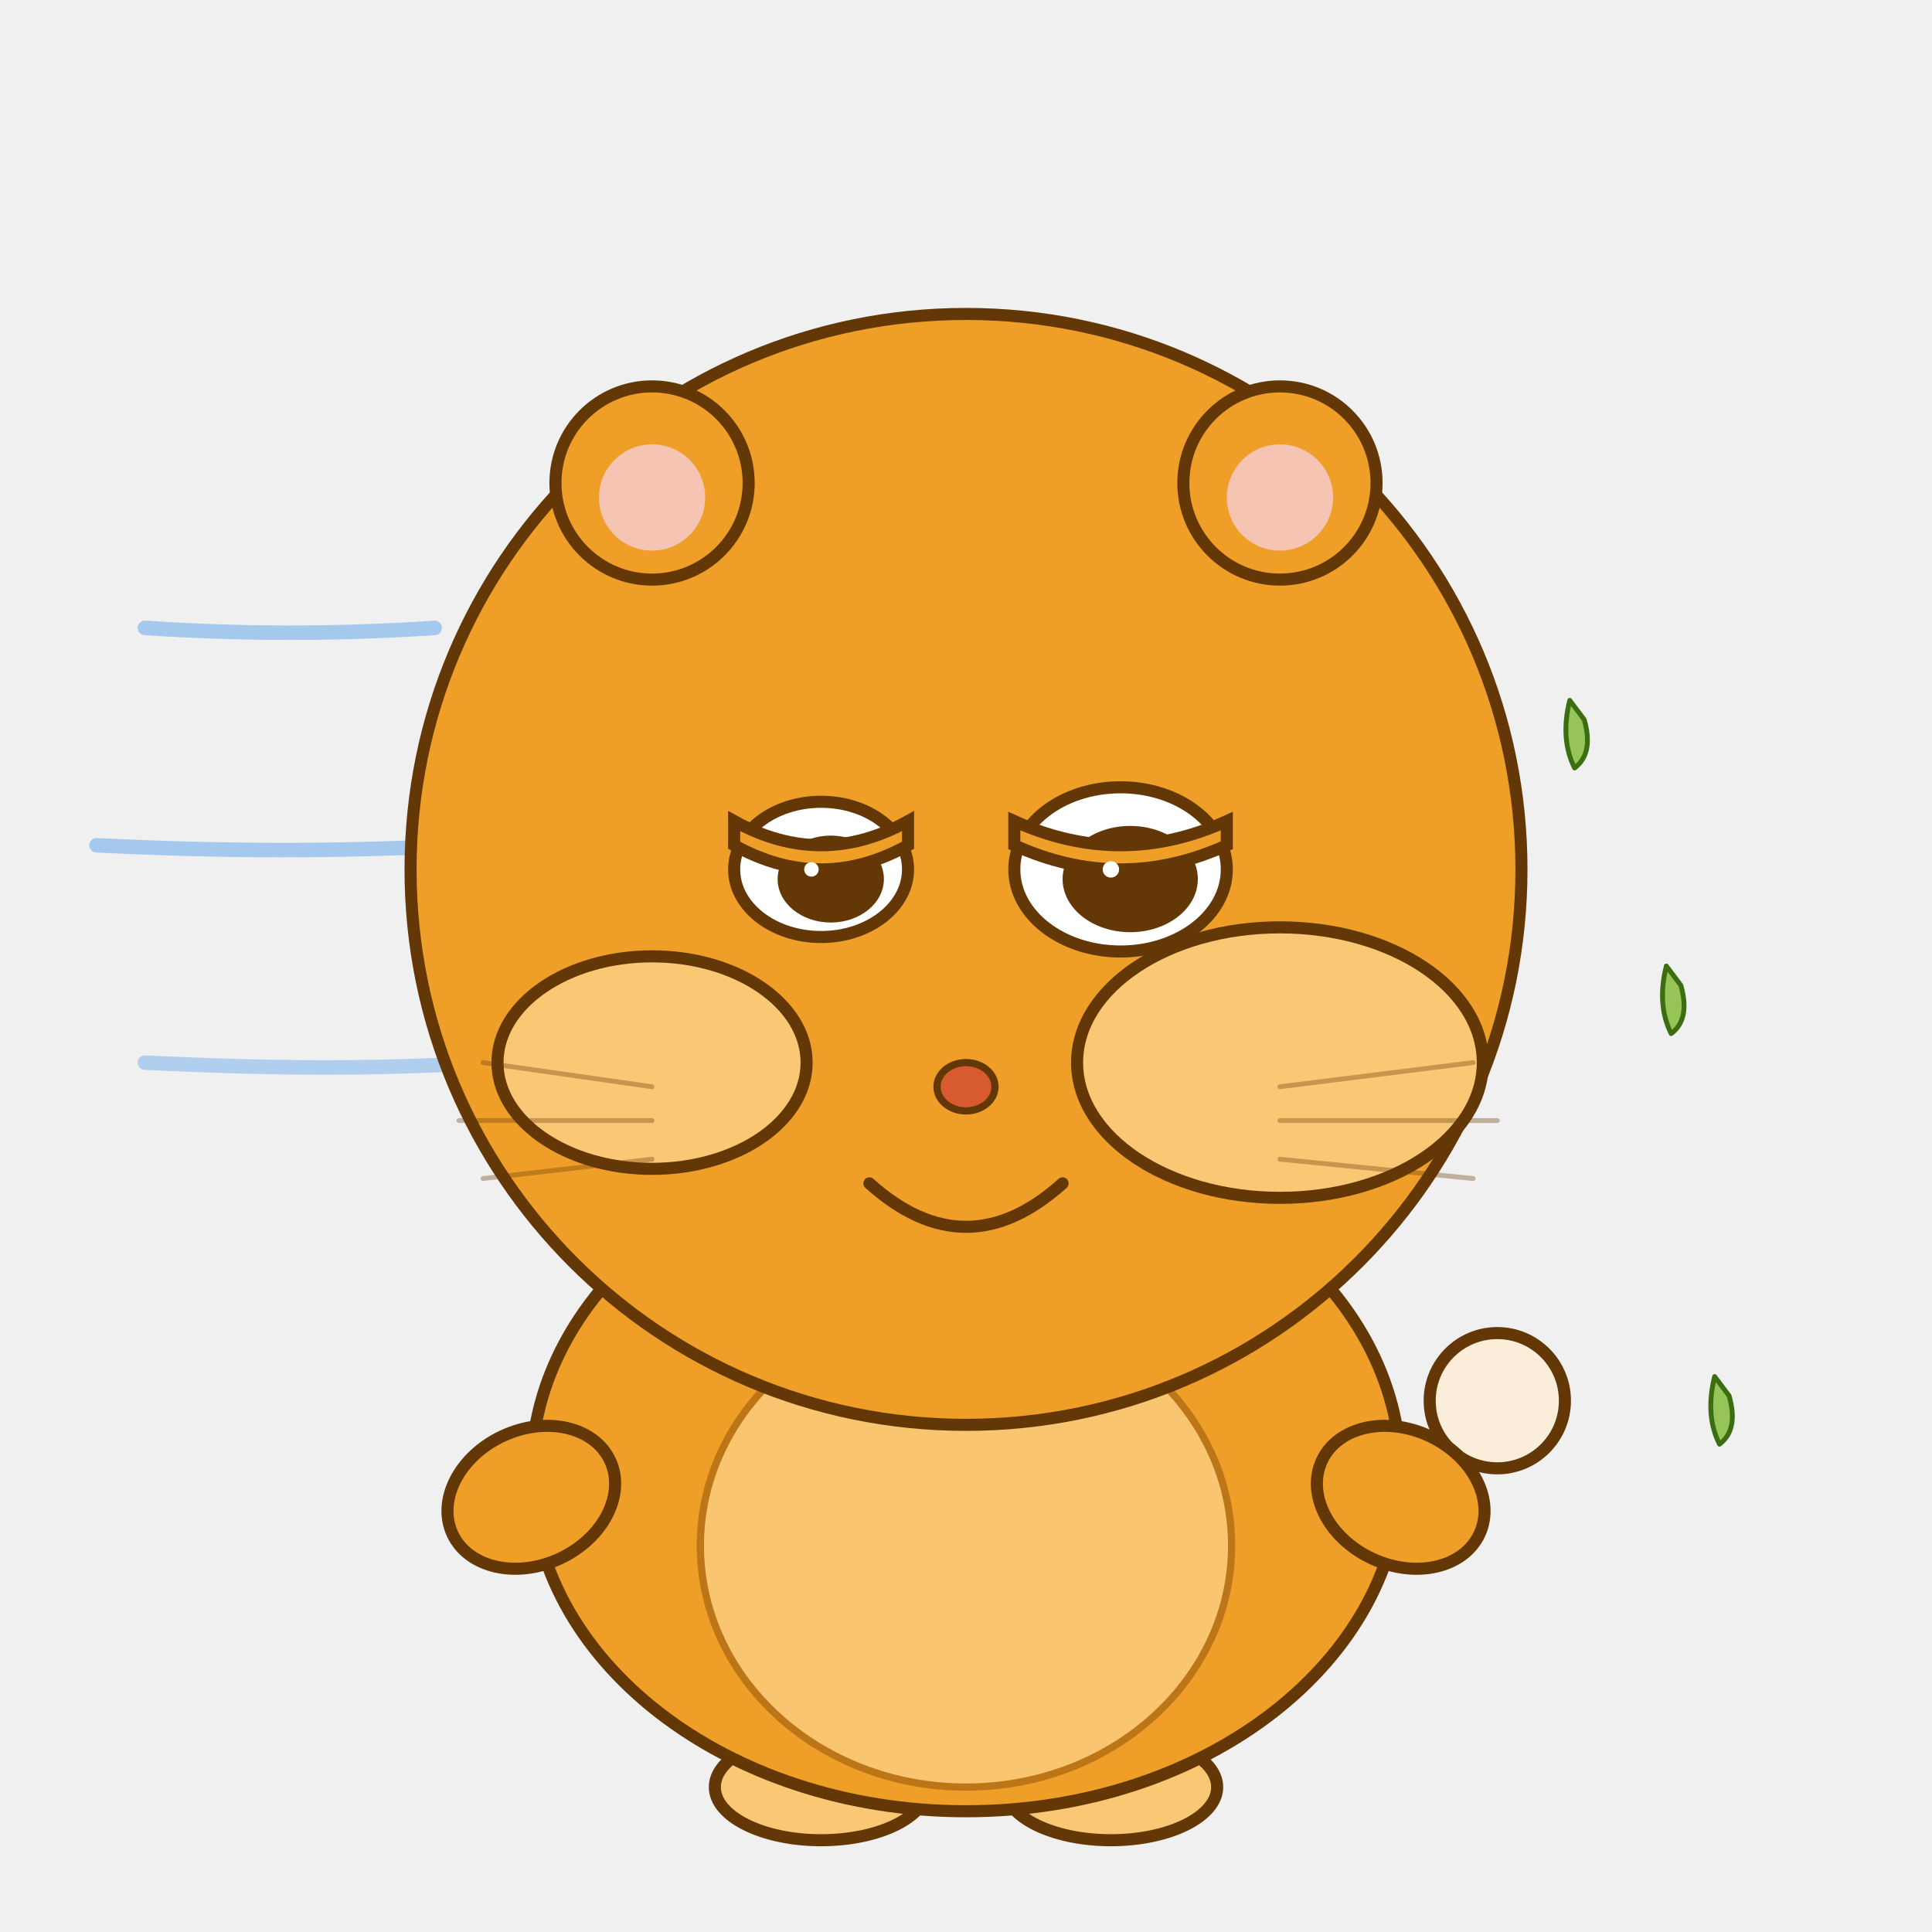
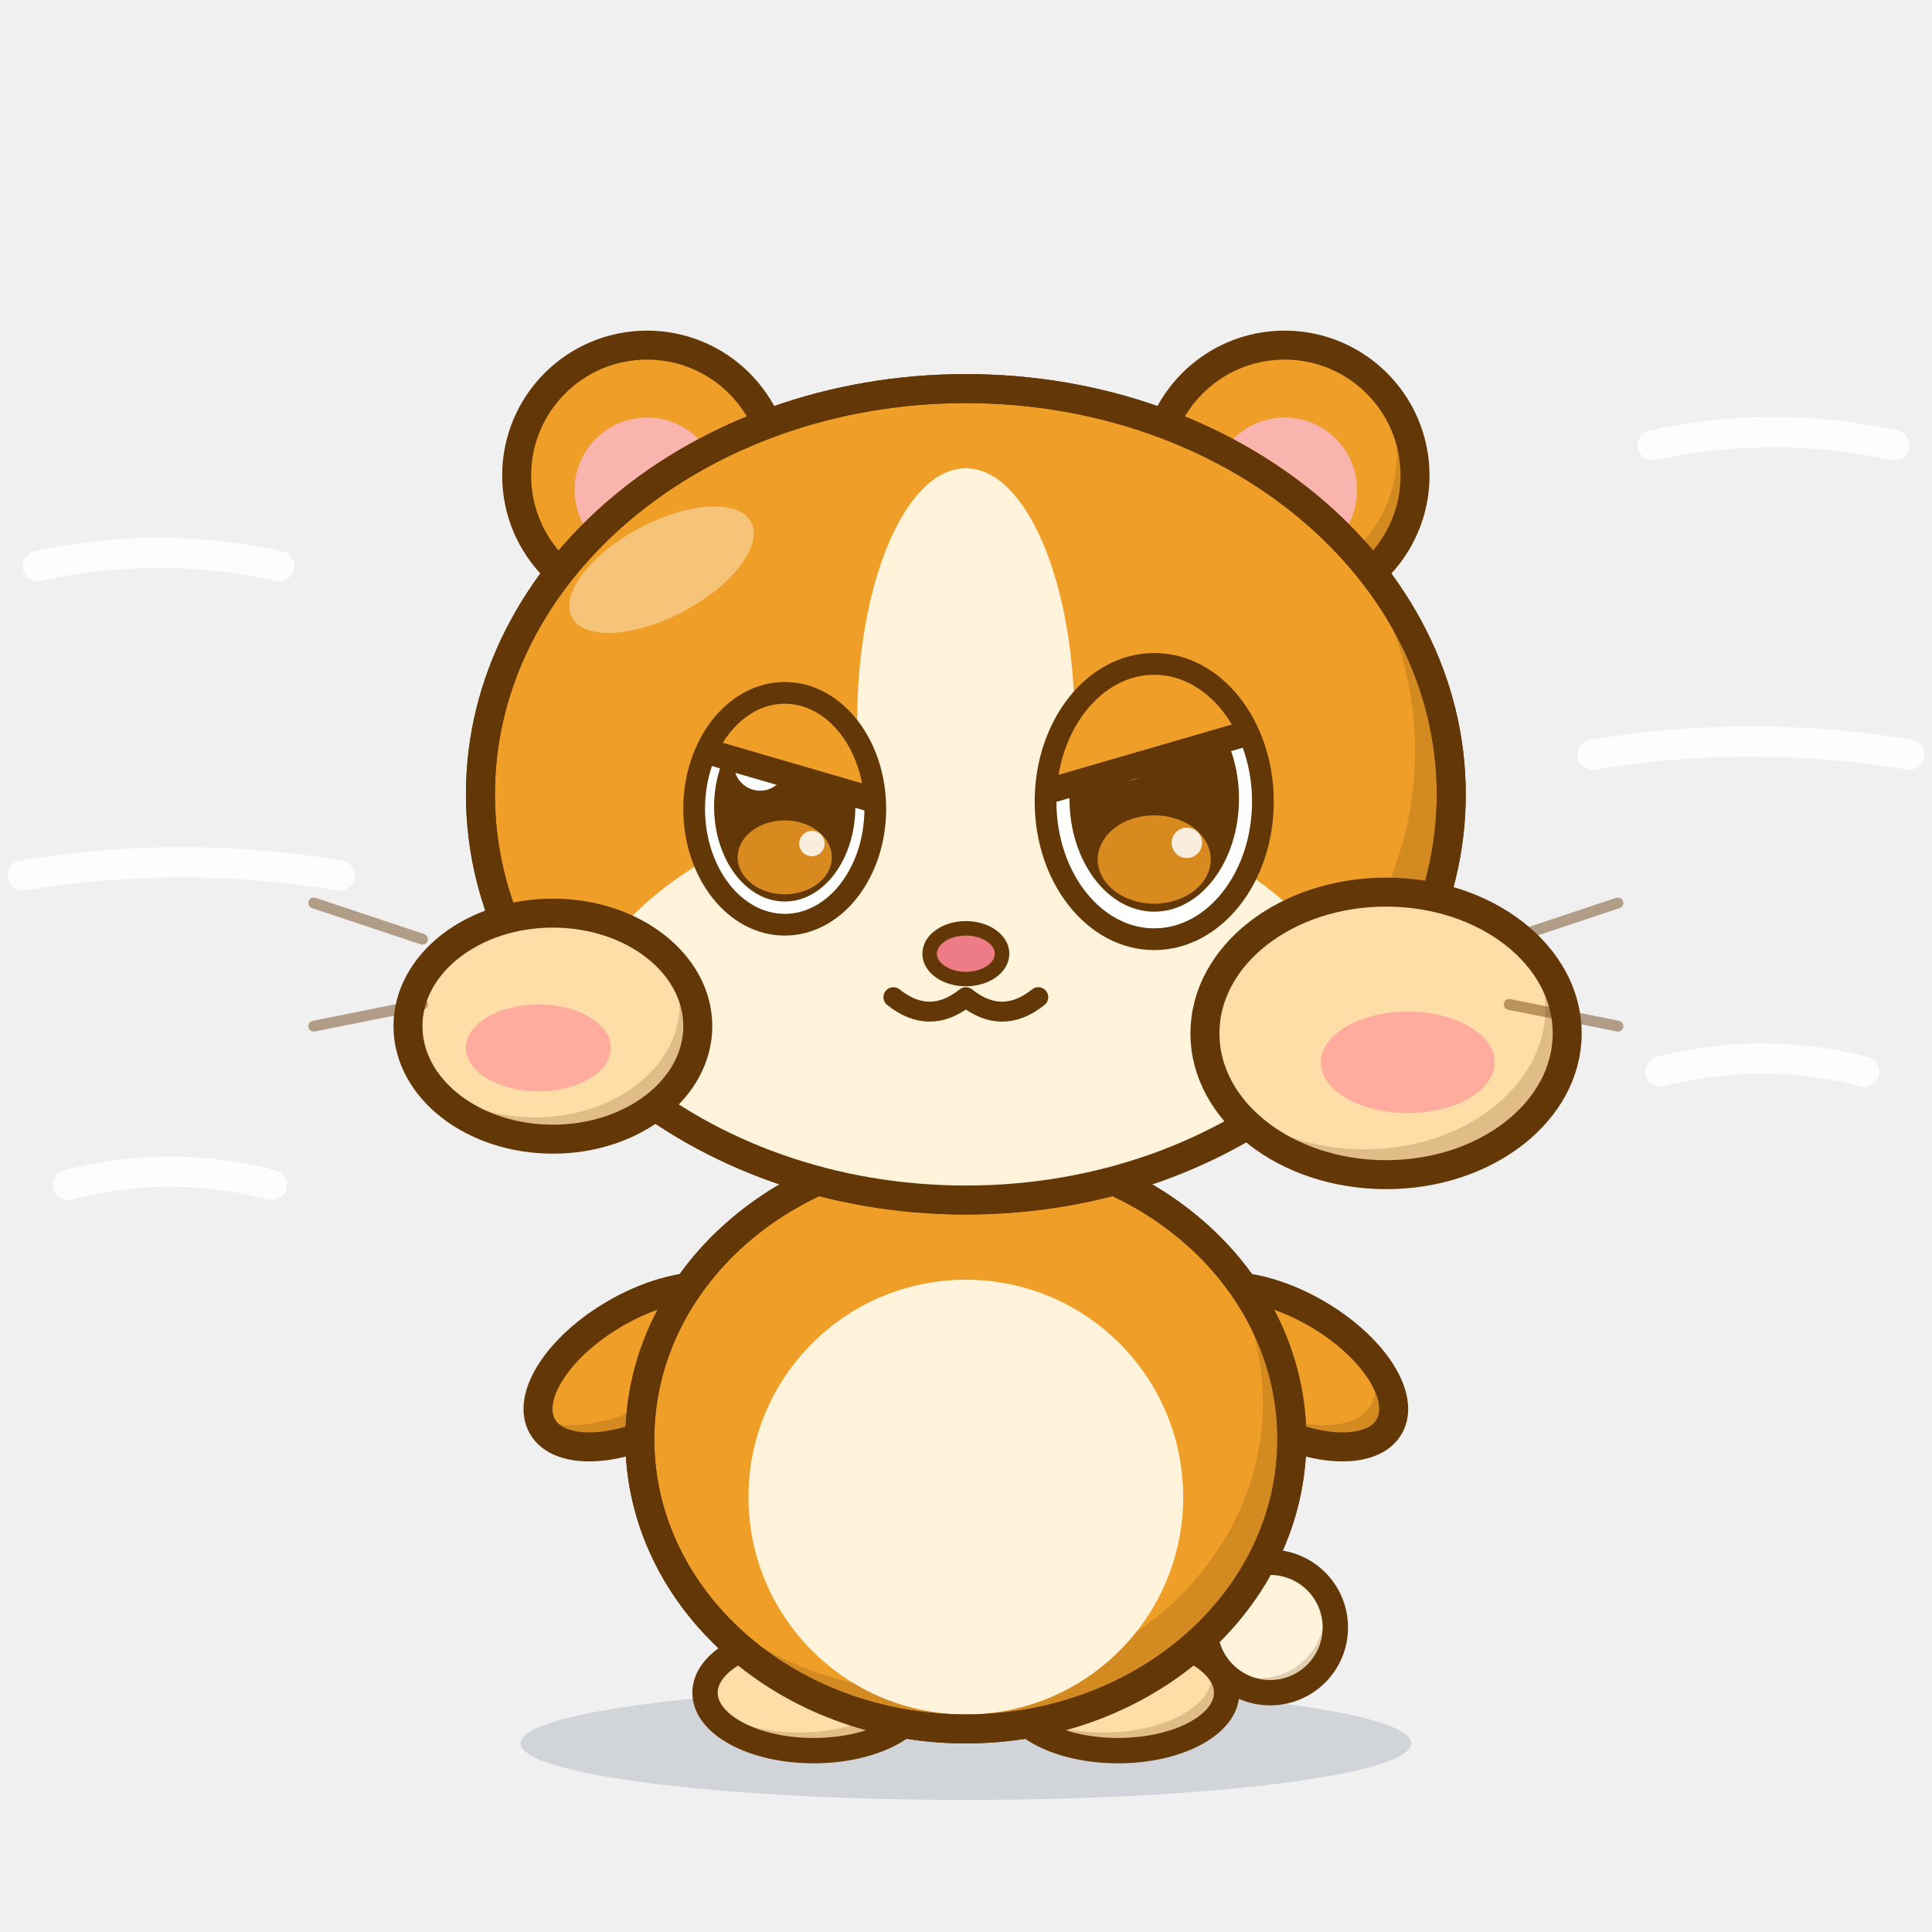
- <svg xmlns="http://www.w3.org/2000/svg" viewBox="0 0 400 400" fill="none">
-   <path d="M30 130 Q60 132 90 130" stroke="#85B7EB" stroke-width="3" fill="none" stroke-linecap="round" opacity="0.7" />
-   <path d="M20 175 Q60 177 95 175" stroke="#85B7EB" stroke-width="3" fill="none" stroke-linecap="round" opacity="0.7" />
-   <path d="M30 220 Q70 222 100 220" stroke="#85B7EB" stroke-width="3" fill="none" stroke-linecap="round" opacity="0.6" />
-   <path d="M325 145 Q323 153 326 159 Q330 156 328 149 Z" fill="#97C459" stroke="#3B6D11" stroke-width="1" stroke-linejoin="round" />
-   <path d="M345 200 Q343 208 346 214 Q350 211 348 204 Z" fill="#97C459" stroke="#3B6D11" stroke-width="1" stroke-linejoin="round" />
-   <path d="M355 285 Q353 293 356 299 Q360 296 358 289 Z" fill="#97C459" stroke="#3B6D11" stroke-width="1" stroke-linejoin="round" />
-   <circle cx="310" cy="290" r="14" fill="#FAEEDA" stroke="#633806" stroke-width="2.5" />
-   <ellipse cx="170" cy="370" rx="22" ry="11" fill="#FAC775" stroke="#633806" stroke-width="2.5" />
-   <ellipse cx="230" cy="370" rx="22" ry="11" fill="#FAC775" stroke="#633806" stroke-width="2.5" />
-   <ellipse cx="200" cy="305" rx="90" ry="70" fill="#EF9F27" stroke="#633806" stroke-width="2.5" />
-   <ellipse cx="200" cy="320" rx="55" ry="50" fill="#FAC775" stroke="#BA7517" stroke-width="1.5" opacity="0.95" />
-   <ellipse cx="110" cy="310" rx="18" ry="14" fill="#EF9F27" stroke="#633806" stroke-width="2.5" transform="rotate(-25 110 310)" />
-   <ellipse cx="290" cy="310" rx="18" ry="14" fill="#EF9F27" stroke="#633806" stroke-width="2.5" transform="rotate(25 290 310)" />
-   <circle cx="200" cy="180" r="115" fill="#EF9F27" stroke="#633806" stroke-width="2.5" />
-   <circle cx="135" cy="100" r="20" fill="#EF9F27" stroke="#633806" stroke-width="2.5" />
-   <circle cx="265" cy="100" r="20" fill="#EF9F27" stroke="#633806" stroke-width="2.5" />
-   <circle cx="135" cy="103" r="11" fill="#F5C4B3" />
-   <circle cx="265" cy="103" r="11" fill="#F5C4B3" />
-   <ellipse cx="135" cy="220" rx="32" ry="22" fill="#FAC775" stroke="#633806" stroke-width="2.5" />
-   <ellipse cx="265" cy="220" rx="42" ry="28" fill="#FAC775" stroke="#633806" stroke-width="2.5" />
-   <ellipse cx="170" cy="180" rx="18" ry="14" fill="#FFFFFF" stroke="#633806" stroke-width="2.5" />
-   <ellipse cx="232" cy="180" rx="22" ry="17" fill="#FFFFFF" stroke="#633806" stroke-width="2.5" />
-   <ellipse cx="172" cy="182" rx="11" ry="9" fill="#633806" />
-   <ellipse cx="234" cy="182" rx="14" ry="11" fill="#633806" />
-   <path d="M152 170 Q170 180 188 170 L188 175 Q170 185 152 175 Z" fill="#EF9F27" stroke="#633806" stroke-width="2.5" />
-   <path d="M210 170 Q232 180 254 170 L254 175 Q232 185 210 175 Z" fill="#EF9F27" stroke="#633806" stroke-width="2.5" />
-   <circle cx="168" cy="180" r="1.5" fill="#FFFFFF" />
-   <circle cx="230" cy="180" r="1.7" fill="#FFFFFF" />
-   <ellipse cx="200" cy="225" rx="6" ry="5" fill="#D85A30" stroke="#633806" stroke-width="1.5" />
-   <path d="M180 245 Q200 263 220 245" stroke="#633806" stroke-width="2.5" fill="none" stroke-linecap="round" />
-   <line x1="100" y1="220" x2="135" y2="225" stroke="#633806" stroke-width="1" opacity="0.35" stroke-linecap="round" />
-   <line x1="95" y1="232" x2="135" y2="232" stroke="#633806" stroke-width="1" opacity="0.35" stroke-linecap="round" />
-   <line x1="100" y1="244" x2="135" y2="240" stroke="#633806" stroke-width="1" opacity="0.35" stroke-linecap="round" />
-   <line x1="265" y1="225" x2="305" y2="220" stroke="#633806" stroke-width="1" opacity="0.35" stroke-linecap="round" />
-   <line x1="265" y1="232" x2="310" y2="232" stroke="#633806" stroke-width="1" opacity="0.35" stroke-linecap="round" />
-   <line x1="265" y1="240" x2="305" y2="244" stroke="#633806" stroke-width="1" opacity="0.35" stroke-linecap="round" />
+ <svg xmlns="http://www.w3.org/2000/svg" viewBox="0 0 512 512" fill="none">
+   <ellipse cx="256" cy="462" rx="118" ry="15" fill="#0B2B4A" opacity="0.14" />
+   <g transform="translate(10.2 18.5) scale(0.96)">
+     <clipPath id="c1">
+       <circle cx="340" cy="430" r="18" />
+     </clipPath>
+     <circle cx="340" cy="430" r="18" fill="#E0CEB1" />
+     <g clip-path="url(#c1)">
+       <g transform="translate(-3 -4)">
+         <circle cx="340" cy="430" r="18" fill="#FFF3DC" />
+       </g>
+     </g>
+     <circle cx="340" cy="430" r="18" fill="none" stroke="#633806" stroke-width="7" stroke-linecap="round" stroke-linejoin="round" />
+     <clipPath id="c2">
+       <ellipse cx="214" cy="448" rx="30" ry="16" />
+     </clipPath>
+     <ellipse cx="214" cy="448" rx="30" ry="16" fill="#E0BC86" />
+     <g clip-path="url(#c2)">
+       <g transform="translate(-4 -5)">
+         <ellipse cx="214" cy="448" rx="30" ry="16" fill="#FFDDA6" />
+       </g>
+     </g>
+     <ellipse cx="214" cy="448" rx="30" ry="16" fill="none" stroke="#633806" stroke-width="7" stroke-linecap="round" stroke-linejoin="round" />
+     <clipPath id="c3">
+       <ellipse cx="298" cy="448" rx="30" ry="16" />
+     </clipPath>
+     <ellipse cx="298" cy="448" rx="30" ry="16" fill="#E0BC86" />
+     <g clip-path="url(#c3)">
+       <g transform="translate(-4 -5)">
+         <ellipse cx="298" cy="448" rx="30" ry="16" fill="#FFDDA6" />
+       </g>
+     </g>
+     <ellipse cx="298" cy="448" rx="30" ry="16" fill="none" stroke="#633806" stroke-width="7" stroke-linecap="round" stroke-linejoin="round" />
+     <clipPath id="c4">
+       <ellipse cx="167.8" cy="358" rx="17" ry="33.1" transform="rotate(60 167.8 358)" />
+     </clipPath>
+     <ellipse cx="167.8" cy="358" rx="17" ry="33.1" transform="rotate(60 167.8 358)" fill="#D38A20" />
+     <g clip-path="url(#c4)">
+       <g transform="translate(-5 -6)">
+         <ellipse cx="167.8" cy="358" rx="17" ry="33.1" transform="rotate(60 167.8 358)" fill="#EF9F27" />
+       </g>
+     </g>
+     <ellipse cx="167.8" cy="358" rx="17" ry="33.1" transform="rotate(60 167.8 358)" fill="none" stroke="#633806" stroke-width="8" stroke-linecap="round" stroke-linejoin="round" />
+     <clipPath id="c5">
+       <ellipse cx="344.2" cy="358" rx="17" ry="33.1" transform="rotate(-60 344.2 358)" />
+     </clipPath>
+     <ellipse cx="344.2" cy="358" rx="17" ry="33.1" transform="rotate(-60 344.2 358)" fill="#D38A20" />
+     <g clip-path="url(#c5)">
+       <g transform="translate(-5 -6)">
+         <ellipse cx="344.2" cy="358" rx="17" ry="33.1" transform="rotate(-60 344.2 358)" fill="#EF9F27" />
+       </g>
+     </g>
+     <ellipse cx="344.2" cy="358" rx="17" ry="33.1" transform="rotate(-60 344.2 358)" fill="none" stroke="#633806" stroke-width="8" stroke-linecap="round" stroke-linejoin="round" />
+     <clipPath id="c6">
+       <ellipse cx="256" cy="378" rx="90" ry="80" />
+     </clipPath>
+     <ellipse cx="256" cy="378" rx="90" ry="80" fill="#D38A20" />
+     <g clip-path="url(#c6)">
+       <g transform="translate(-8 -10)">
+         <ellipse cx="256" cy="378" rx="90" ry="80" fill="#EF9F27" />
+       </g>
+     </g>
+     <ellipse cx="256" cy="378" rx="90" ry="80" fill="none" stroke="#633806" stroke-width="8" stroke-linecap="round" stroke-linejoin="round" />
+     <clipPath id="c7">
+       <ellipse cx="256" cy="378" rx="90" ry="80" />
+     </clipPath>
+     <g clip-path="url(#c7)">
+       <ellipse cx="256" cy="394" rx="60" ry="60" fill="#FFF3DC" />
+     </g>
+     <ellipse cx="256" cy="378" rx="90" ry="80" fill="none" stroke="#633806" stroke-width="8" stroke-linecap="round" stroke-linejoin="round" />
+     <clipPath id="c8">
+       <circle cx="168" cy="112" r="36" />
+     </clipPath>
+     <circle cx="168" cy="112" r="36" fill="#D38A20" />
+     <g clip-path="url(#c8)">
+       <g transform="translate(-5 -6)">
+         <circle cx="168" cy="112" r="36" fill="#EF9F27" />
+       </g>
+     </g>
+     <circle cx="168" cy="112" r="36" fill="none" stroke="#633806" stroke-width="8" stroke-linecap="round" stroke-linejoin="round" />
+     <circle cx="168" cy="116" r="20" fill="#F9B4AE" />
+     <clipPath id="c9">
+       <circle cx="344" cy="112" r="36" />
+     </clipPath>
+     <circle cx="344" cy="112" r="36" fill="#D38A20" />
+     <g clip-path="url(#c9)">
+       <g transform="translate(-5 -6)">
+         <circle cx="344" cy="112" r="36" fill="#EF9F27" />
+       </g>
+     </g>
+     <circle cx="344" cy="112" r="36" fill="none" stroke="#633806" stroke-width="8" stroke-linecap="round" stroke-linejoin="round" />
+     <circle cx="344" cy="116" r="20" fill="#F9B4AE" />
+     <clipPath id="c10">
+       <ellipse cx="256" cy="200" rx="134" ry="112" />
+     </clipPath>
+     <ellipse cx="256" cy="200" rx="134" ry="112" fill="#D38A20" />
+     <g clip-path="url(#c10)">
+       <g transform="translate(-10 -12)">
+         <ellipse cx="256" cy="200" rx="134" ry="112" fill="#EF9F27" />
+       </g>
+     </g>
+     <ellipse cx="256" cy="200" rx="134" ry="112" fill="none" stroke="#633806" stroke-width="8" stroke-linecap="round" stroke-linejoin="round" />
+     <clipPath id="c11">
+       <ellipse cx="256" cy="200" rx="134" ry="112" />
+     </clipPath>
+     <g clip-path="url(#c11)">
+       <ellipse cx="256" cy="278" rx="112" ry="78" fill="#FFF3DC" />
+       <ellipse cx="256" cy="180" rx="30" ry="70" fill="#FFF3DC" />
+     </g>
+     <ellipse cx="256" cy="200" rx="134" ry="112" fill="none" stroke="#633806" stroke-width="8" stroke-linecap="round" stroke-linejoin="round" />
+     <ellipse cx="172" cy="138" rx="28" ry="13" transform="rotate(-28 172 138)" fill="#FFFFFF" opacity="0.38" />
+     <clipPath id="c12">
+       <ellipse cx="142" cy="264" rx="40" ry="31.2" />
+     </clipPath>
+     <ellipse cx="142" cy="264" rx="40" ry="31.2" fill="#E0BC86" />
+     <g clip-path="url(#c12)">
+       <g transform="translate(-5 -6)">
+         <ellipse cx="142" cy="264" rx="40" ry="31.2" fill="#FFDDA6" />
+       </g>
+     </g>
+     <ellipse cx="142" cy="264" rx="40" ry="31.2" fill="none" stroke="#633806" stroke-width="8" stroke-linecap="round" stroke-linejoin="round" />
+     <clipPath id="c13">
+       <ellipse cx="372" cy="266" rx="50" ry="39" />
+     </clipPath>
+     <ellipse cx="372" cy="266" rx="50" ry="39" fill="#E0BC86" />
+     <g clip-path="url(#c13)">
+       <g transform="translate(-6 -7)">
+         <ellipse cx="372" cy="266" rx="50" ry="39" fill="#FFDDA6" />
+       </g>
+     </g>
+     <ellipse cx="372" cy="266" rx="50" ry="39" fill="none" stroke="#633806" stroke-width="8" stroke-linecap="round" stroke-linejoin="round" />
+     <ellipse cx="138" cy="270" rx="20" ry="12" fill="#FF9C9C" opacity="0.75" />
+     <ellipse cx="378" cy="274" rx="24" ry="14" fill="#FF9C9C" opacity="0.75" />
+     <ellipse cx="206" cy="204" rx="25" ry="32" fill="#FFFFFF" />
+     <clipPath id="c14">
+       <ellipse cx="206" cy="204" rx="25" ry="32" />
+     </clipPath>
+     <g clip-path="url(#c14)">
+       <ellipse cx="206" cy="203.4" rx="19.5" ry="26.2" fill="#633806" />
+       <ellipse cx="206" cy="217.4" rx="13" ry="10.2" fill="#D98A1E" />
+       <circle cx="199.2" cy="191.8" r="7.2" fill="#FFFFFF" />
+       <circle cx="213.5" cy="213.6" r="3.5" fill="#FFFFFF" opacity="0.85" />
+       <path d="M171 156 L241 156 L241 204.6 L171 184.2 Z" fill="#EF9F27" />
+       <path d="M171 184.2 L241 204.6" fill="none" stroke="#633806" stroke-width="7" stroke-linecap="round" stroke-linejoin="round" />
+     </g>
+     <ellipse cx="206" cy="204" rx="25" ry="32" fill="none" stroke="#633806" stroke-width="6" stroke-linecap="round" stroke-linejoin="round" />
+     <ellipse cx="308" cy="202" rx="30" ry="38" fill="#FFFFFF" />
+     <clipPath id="c15">
+       <ellipse cx="308" cy="202" rx="30" ry="38" />
+     </clipPath>
+     <g clip-path="url(#c15)">
+       <ellipse cx="308" cy="201.2" rx="23.4" ry="31.2" fill="#633806" />
+       <ellipse cx="308" cy="218" rx="15.6" ry="12.2" fill="#D98A1E" />
+       <circle cx="299.9" cy="187.6" r="8.7" fill="#FFFFFF" />
+       <circle cx="317" cy="213.4" r="4.2" fill="#FFFFFF" opacity="0.85" />
+       <path d="M350 145 L266 145 L266 202.8 L350 178.4 Z" fill="#EF9F27" />
+       <path d="M350 178.4 L266 202.8" fill="none" stroke="#633806" stroke-width="7" stroke-linecap="round" stroke-linejoin="round" />
+     </g>
+     <ellipse cx="308" cy="202" rx="30" ry="38" fill="none" stroke="#633806" stroke-width="6" stroke-linecap="round" stroke-linejoin="round" />
+     <ellipse cx="256" cy="244" rx="10" ry="7" fill="#EE7C86" stroke="#633806" stroke-width="4" stroke-linejoin="round" stroke-linecap="round" />
+     <path d="M236 256 q10 8 20 0 q10 8 20 0" fill="none" stroke="#633806" stroke-width="5.5" stroke-linecap="round" stroke-linejoin="round" />
+     <path d="M106 240 l-30 -10 M106 258 l-30 6" fill="none" stroke="#633806" stroke-width="3" stroke-linecap="round" stroke-linejoin="round" opacity="0.45" />
+     <path d="M406 240 l30 -10 M406 258 l30 6" fill="none" stroke="#633806" stroke-width="3" stroke-linecap="round" stroke-linejoin="round" opacity="0.45" />
+   </g>
+   <path d="M10 150 q32 -7 64 0" fill="none" stroke="#FFFFFF" stroke-width="8" stroke-linecap="round" stroke-linejoin="round" opacity="0.88" />
+   <path d="M6 232 q42 -7 84 0" fill="none" stroke="#FFFFFF" stroke-width="8" stroke-linecap="round" stroke-linejoin="round" opacity="0.88" />
+   <path d="M18 314 q27 -7 54 0" fill="none" stroke="#FFFFFF" stroke-width="8" stroke-linecap="round" stroke-linejoin="round" opacity="0.88" />
+   <path d="M438 118 q32 -7 64 0" fill="none" stroke="#FFFFFF" stroke-width="8" stroke-linecap="round" stroke-linejoin="round" opacity="0.88" />
+   <path d="M422 200 q42 -7 84 0" fill="none" stroke="#FFFFFF" stroke-width="8" stroke-linecap="round" stroke-linejoin="round" opacity="0.88" />
+   <path d="M440 284 q27 -7 54 0" fill="none" stroke="#FFFFFF" stroke-width="8" stroke-linecap="round" stroke-linejoin="round" opacity="0.88" />
</svg>
